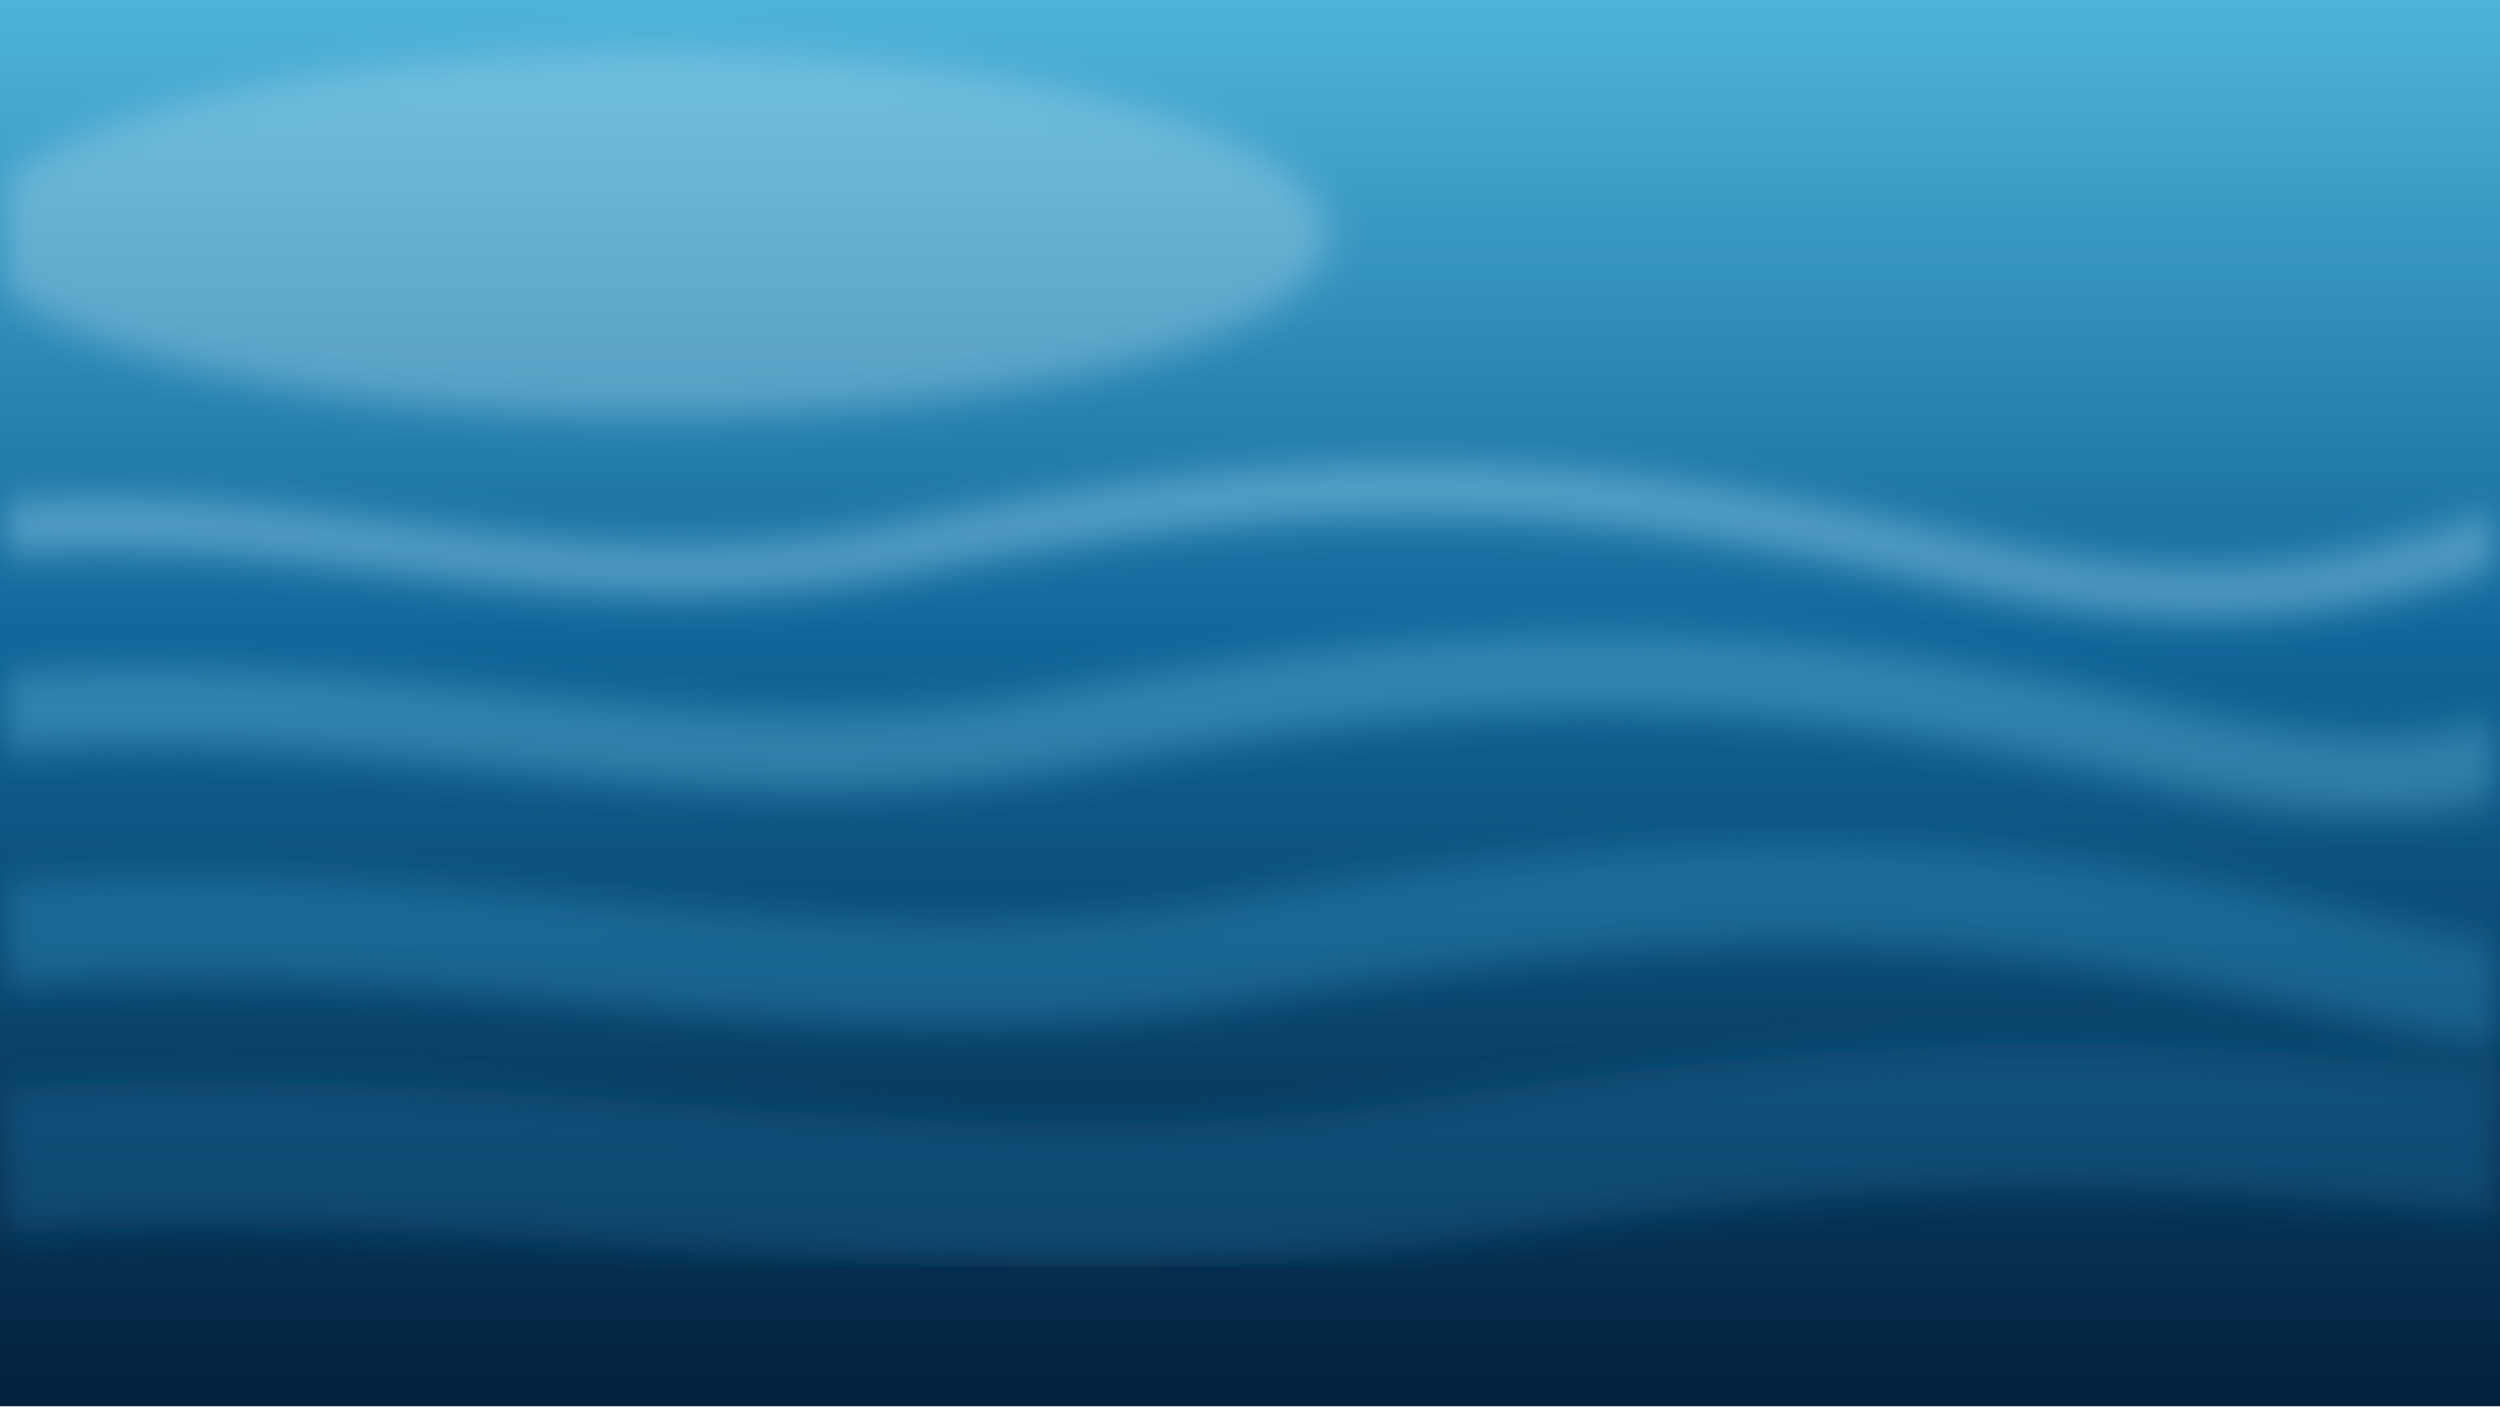
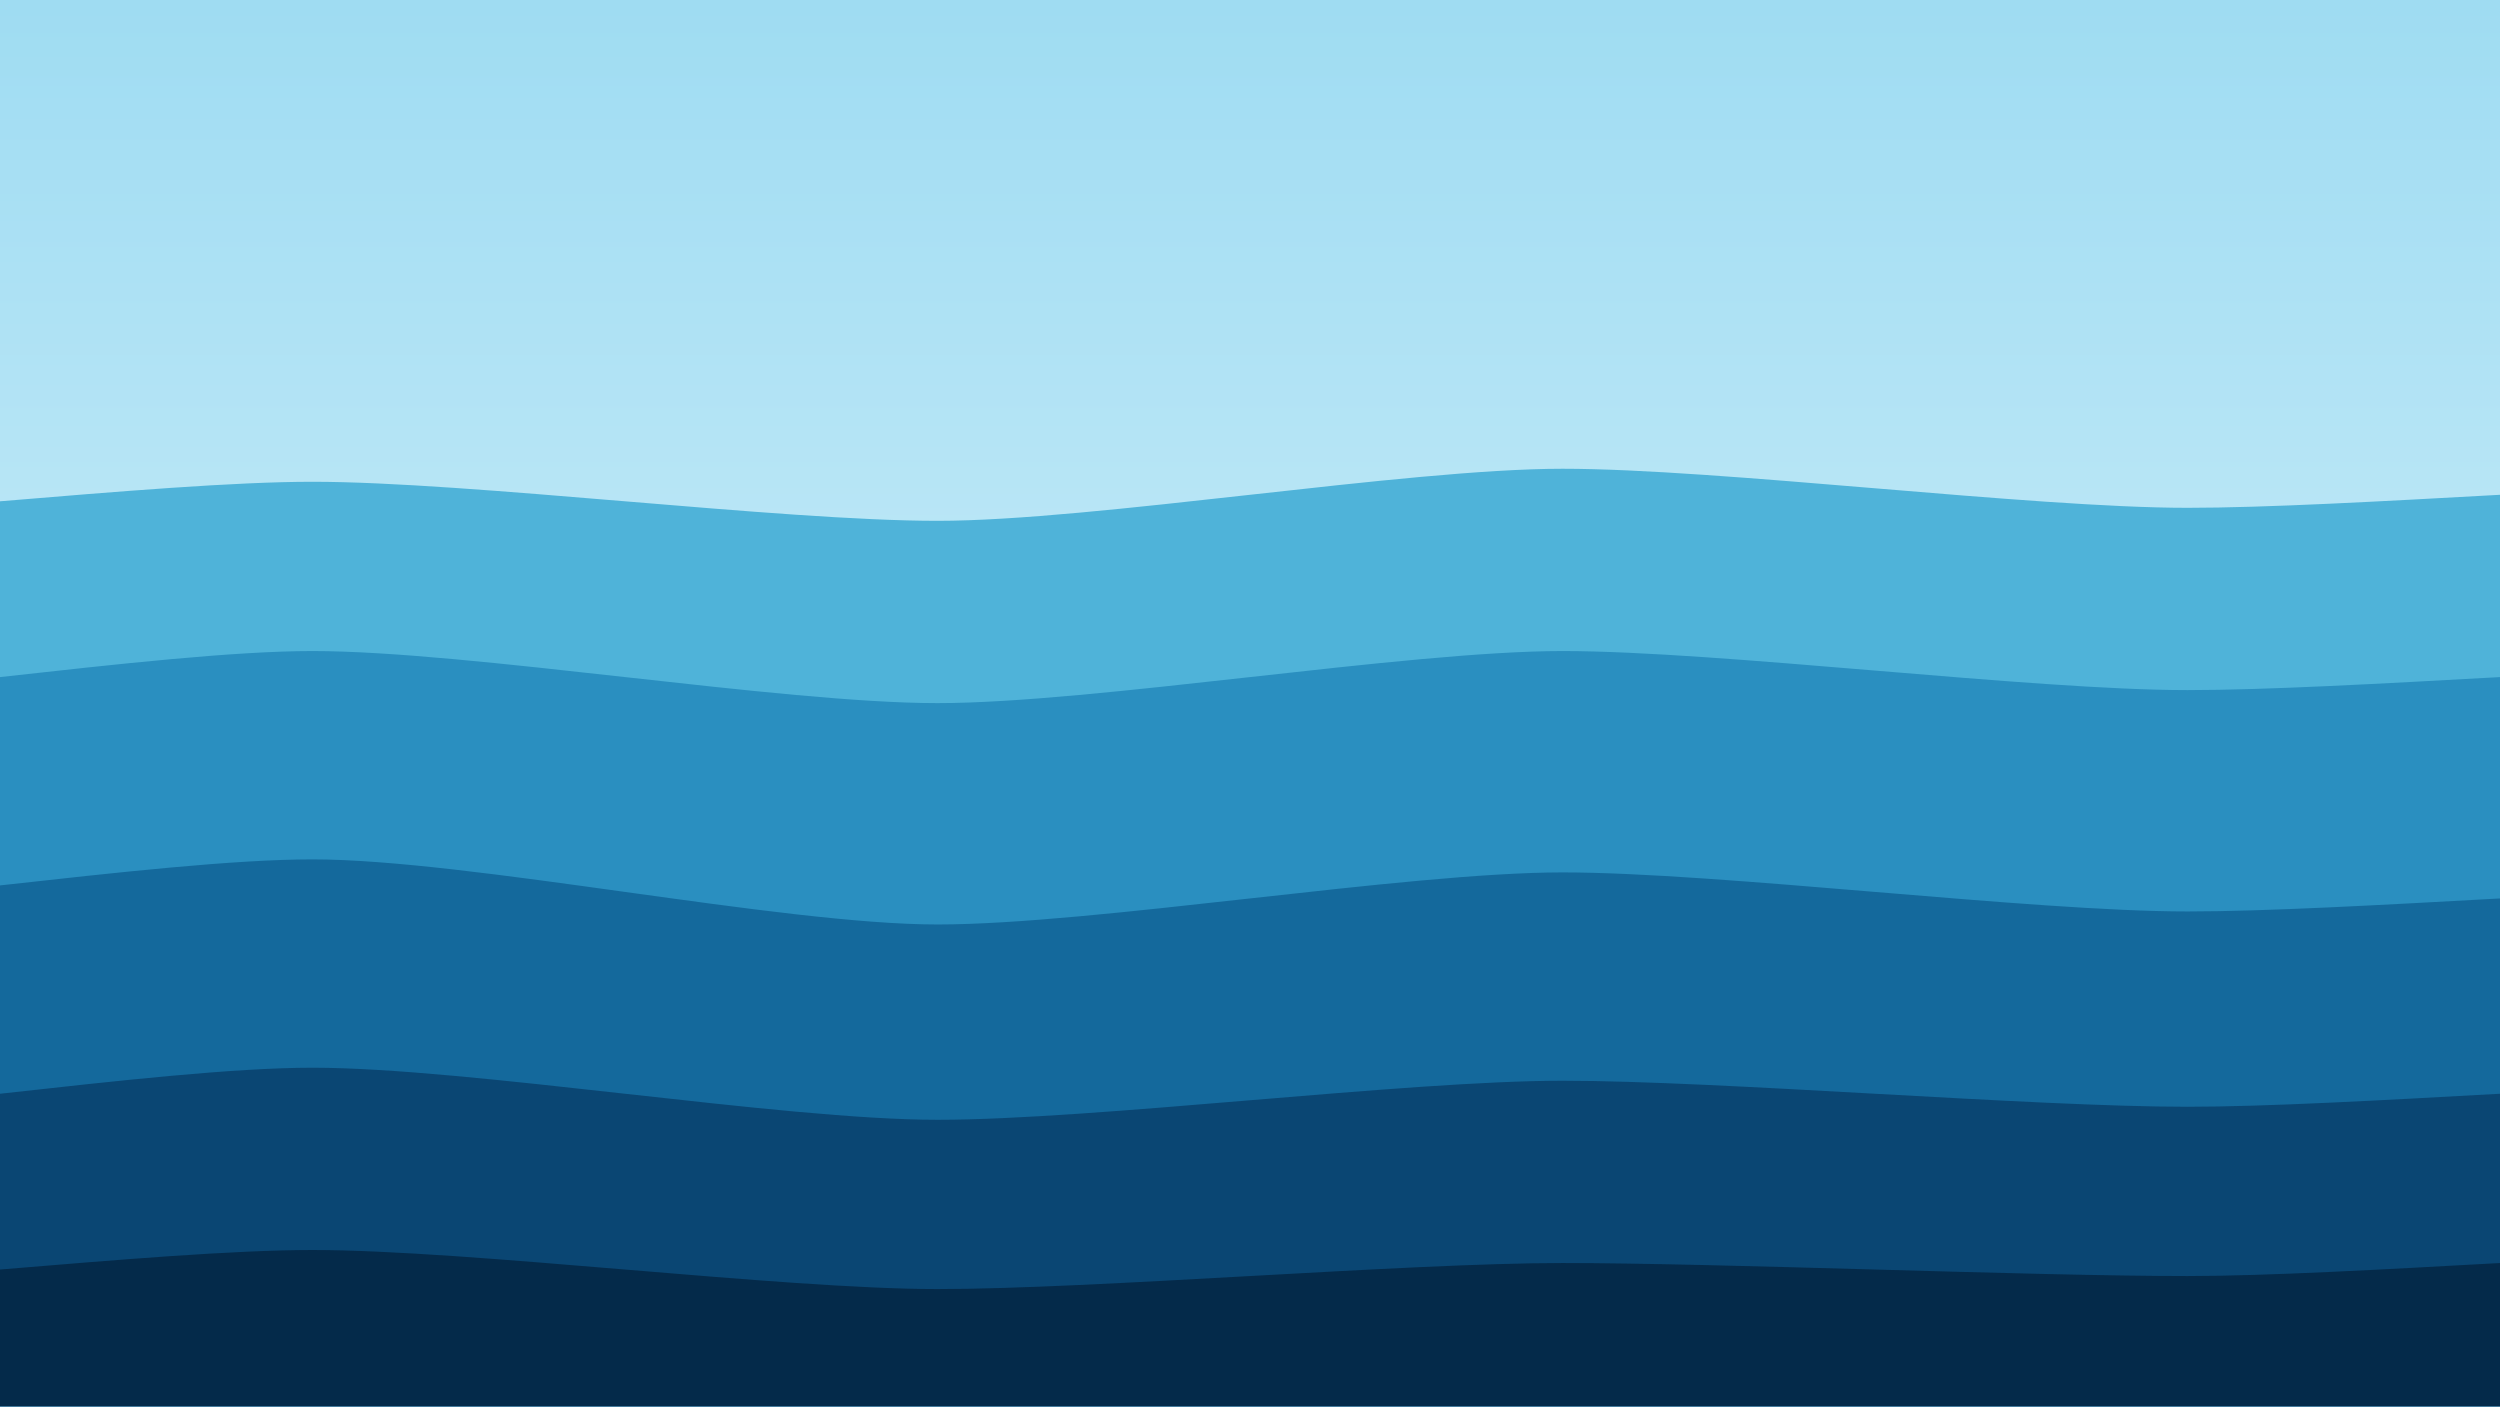
<svg xmlns="http://www.w3.org/2000/svg" width="1920" height="1080" viewBox="0 0 1920 1080" preserveAspectRatio="xMidYMid slice">
  <defs>
-     <linearGradient id="sea" x1="0" y1="0" x2="0" y2="1">
-       <stop offset="0" stop-color="#4fb3d9" />
-       <stop offset="0.45" stop-color="#11679a" />
-       <stop offset="1" stop-color="#03213d" />
+     <linearGradient id="sky" x1="0" y1="0" x2="0" y2="1">
+       <stop offset="0" stop-color="#9fdcf2" />
+       <stop offset="1" stop-color="#e3f6fc" />
    </linearGradient>
-     <filter id="soft">
-       <feGaussianBlur stdDeviation="14" />
-     </filter>
  </defs>
-   <rect width="1920" height="1080" fill="url(#sea)" />
-   <g filter="url(#soft)" fill="none" stroke-linecap="round">
-     <path d="M-100 420 C 200 360 400 480 700 420 S 1200 360 1500 430 1900 400 2050 380" stroke="#b9ecff" stroke-width="40" opacity="0.35" />
-     <path d="M-100 560 C 250 500 500 620 820 560 S 1350 500 1650 570 1950 540 2050 520" stroke="#7fd3f2" stroke-width="60" opacity="0.3" />
-     <path d="M-100 730 C 300 670 600 790 950 730 S 1500 670 1800 740 2000 720 2050 700" stroke="#3a9ccc" stroke-width="80" opacity="0.35" />
-     <path d="M-100 900 C 350 850 700 960 1100 900 S 1650 850 2050 890" stroke="#1a6b9a" stroke-width="110" opacity="0.4" />
-   </g>
-   <ellipse cx="500" cy="180" rx="520" ry="140" fill="#e6f8ff" opacity="0.25" filter="url(#soft)" />
+   <rect width="1920" height="1080" fill="url(#sky)" />
+   <path d="M-240 400 C -120 400 120 370 240 370 S 600 400 720 400 S 1080 360 1200 360 S 1560 390 1680 390 S 2040 370 2160 370 L 2160 1080 L -240 1080 Z" fill="#4fb3d9" />
+   <path d="M-240 540 C -120 540 120 500 240 500 S 600 540 720 540 S 1080 500 1200 500 S 1560 530 1680 530 S 2040 510 2160 510 L 2160 1080 L -240 1080 Z" fill="#2a8fc0" />
+   <path d="M-240 700 C -120 700 120 660 240 660 S 600 710 720 710 S 1080 670 1200 670 S 1560 700 1680 700 S 2040 680 2160 680 L 2160 1080 L -240 1080 Z" fill="#14699c" />
+   <path d="M-240 860 C -120 860 120 820 240 820 S 600 860 720 860 S 1080 830 1200 830 S 1560 850 1680 850 S 2040 830 2160 830 L 2160 1080 L -240 1080 Z" fill="#0a4673" />
+   <path d="M-240 990 C -120 990 120 960 240 960 S 600 990 720 990 S 1080 970 1200 970 S 1560 980 1680 980 S 2040 960 2160 960 L 2160 1080 L -240 1080 Z" fill="#042a4a" />
</svg>
